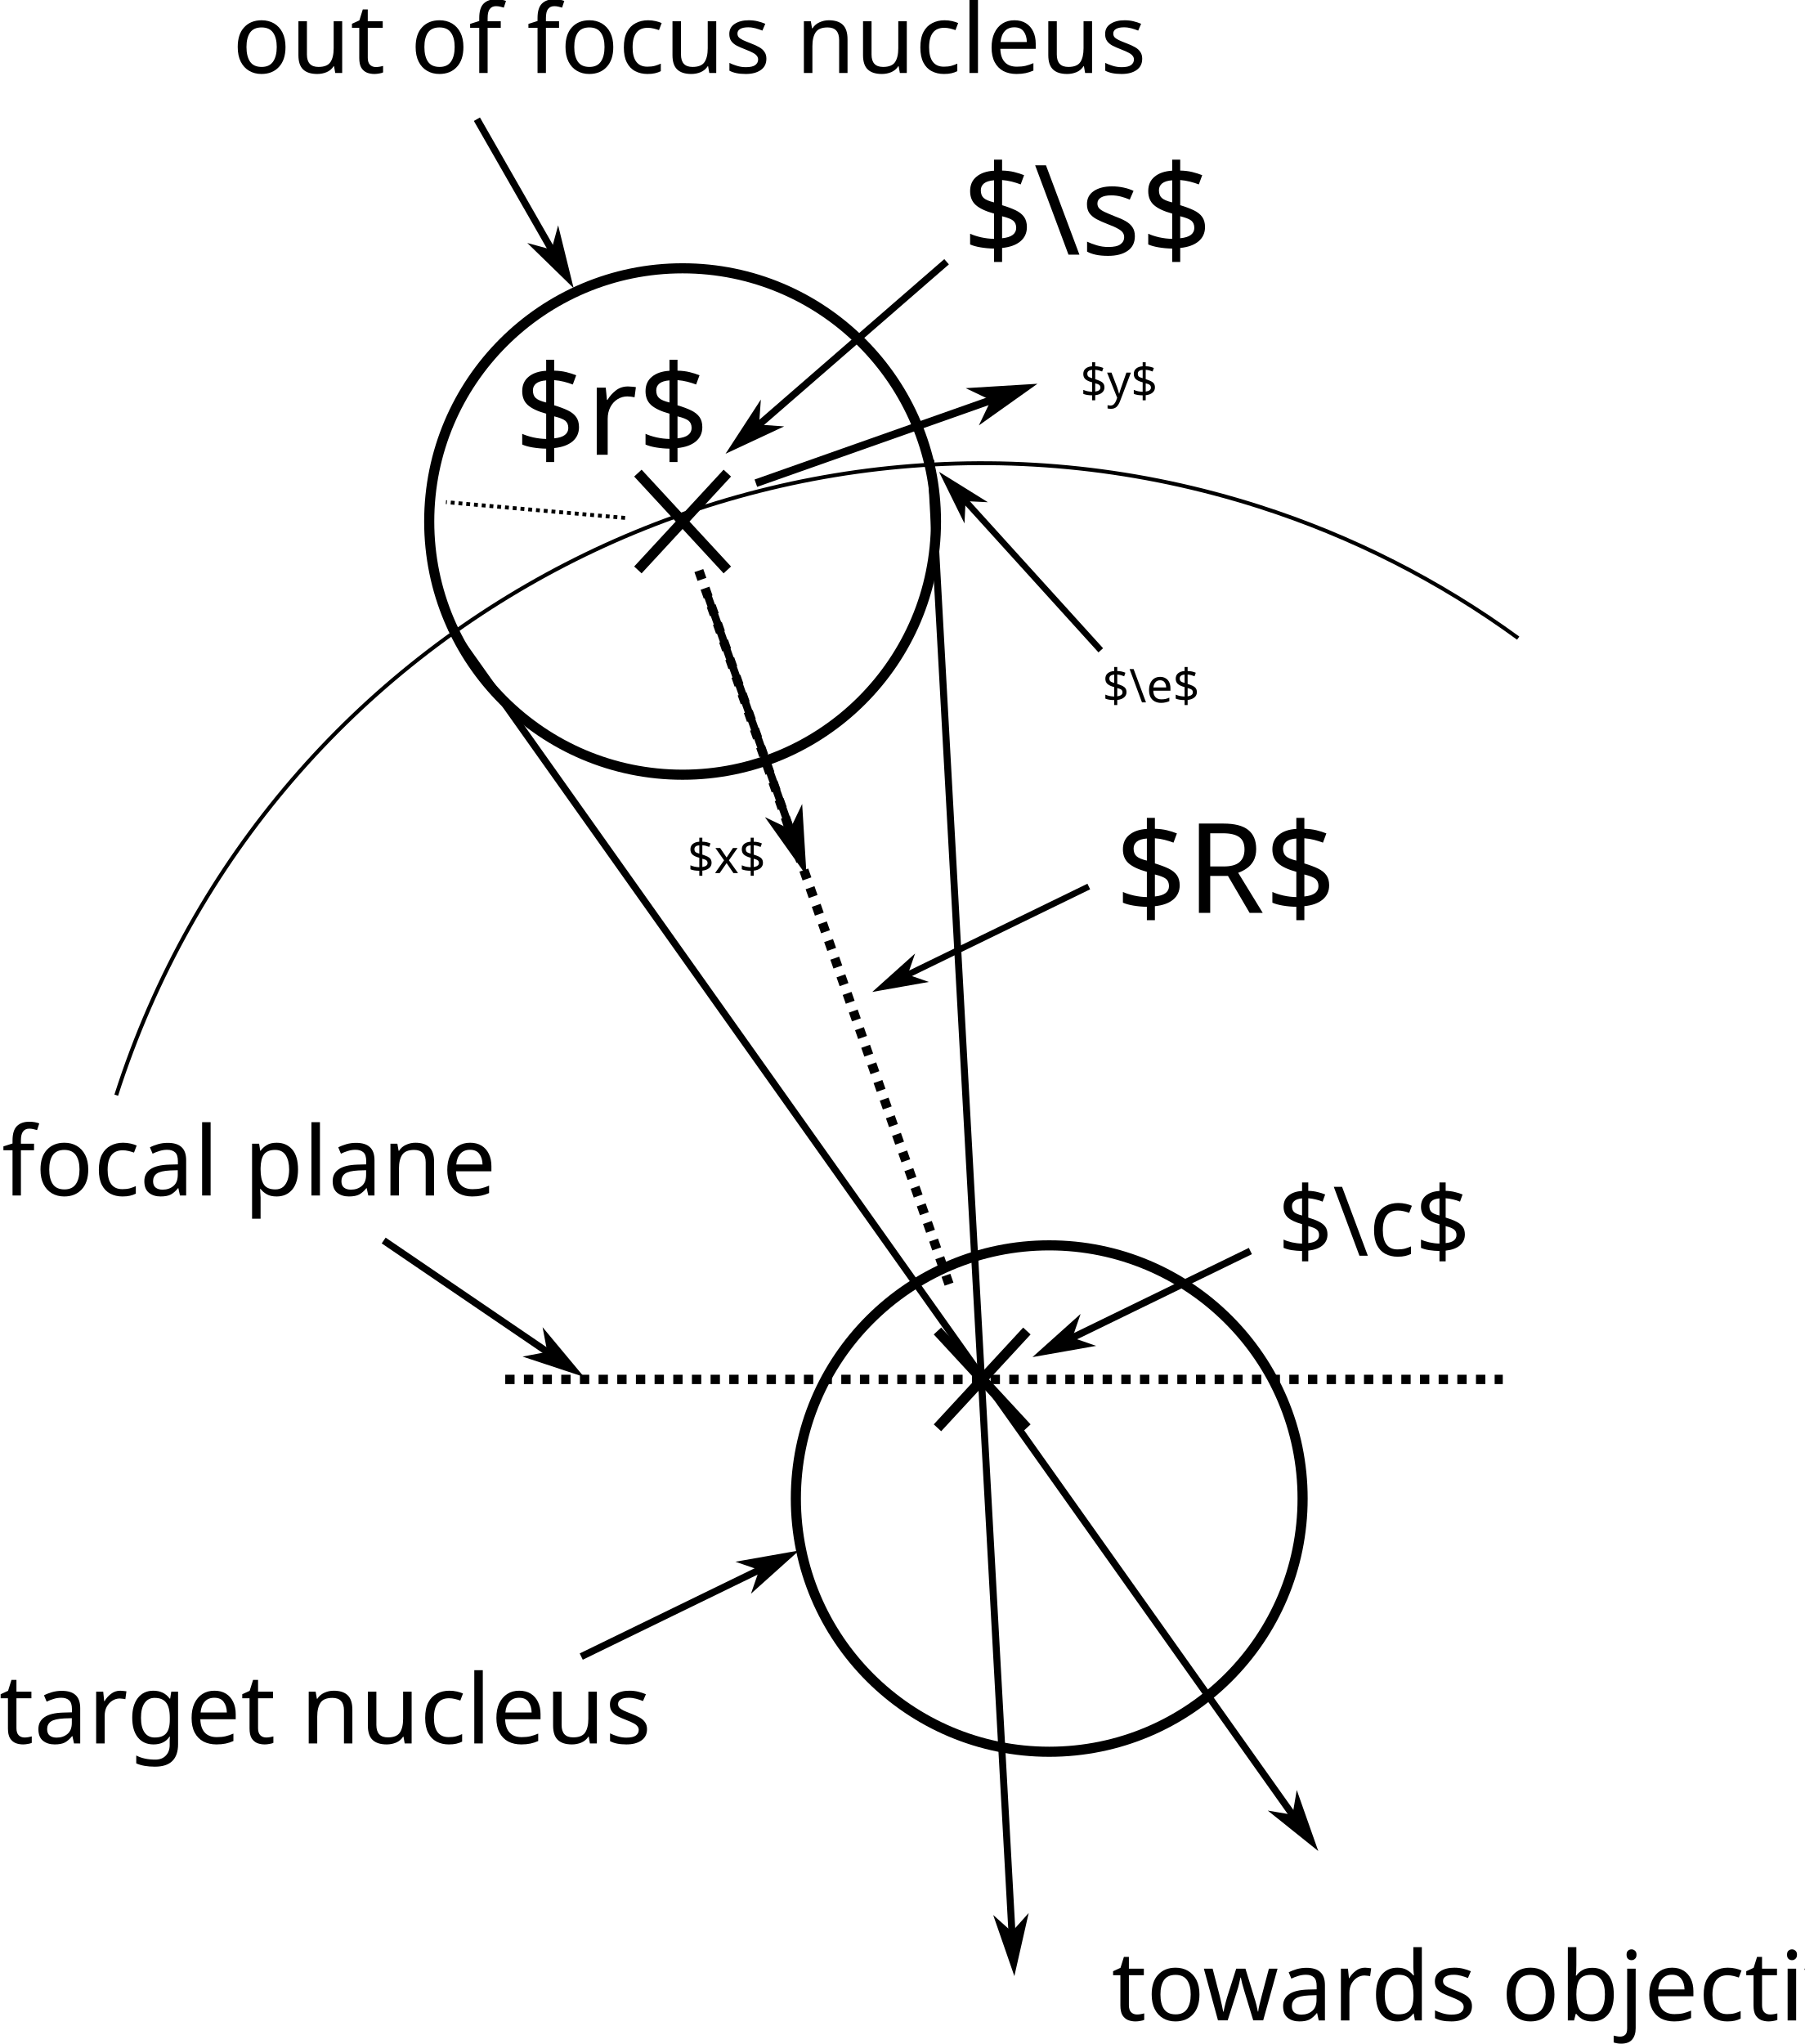
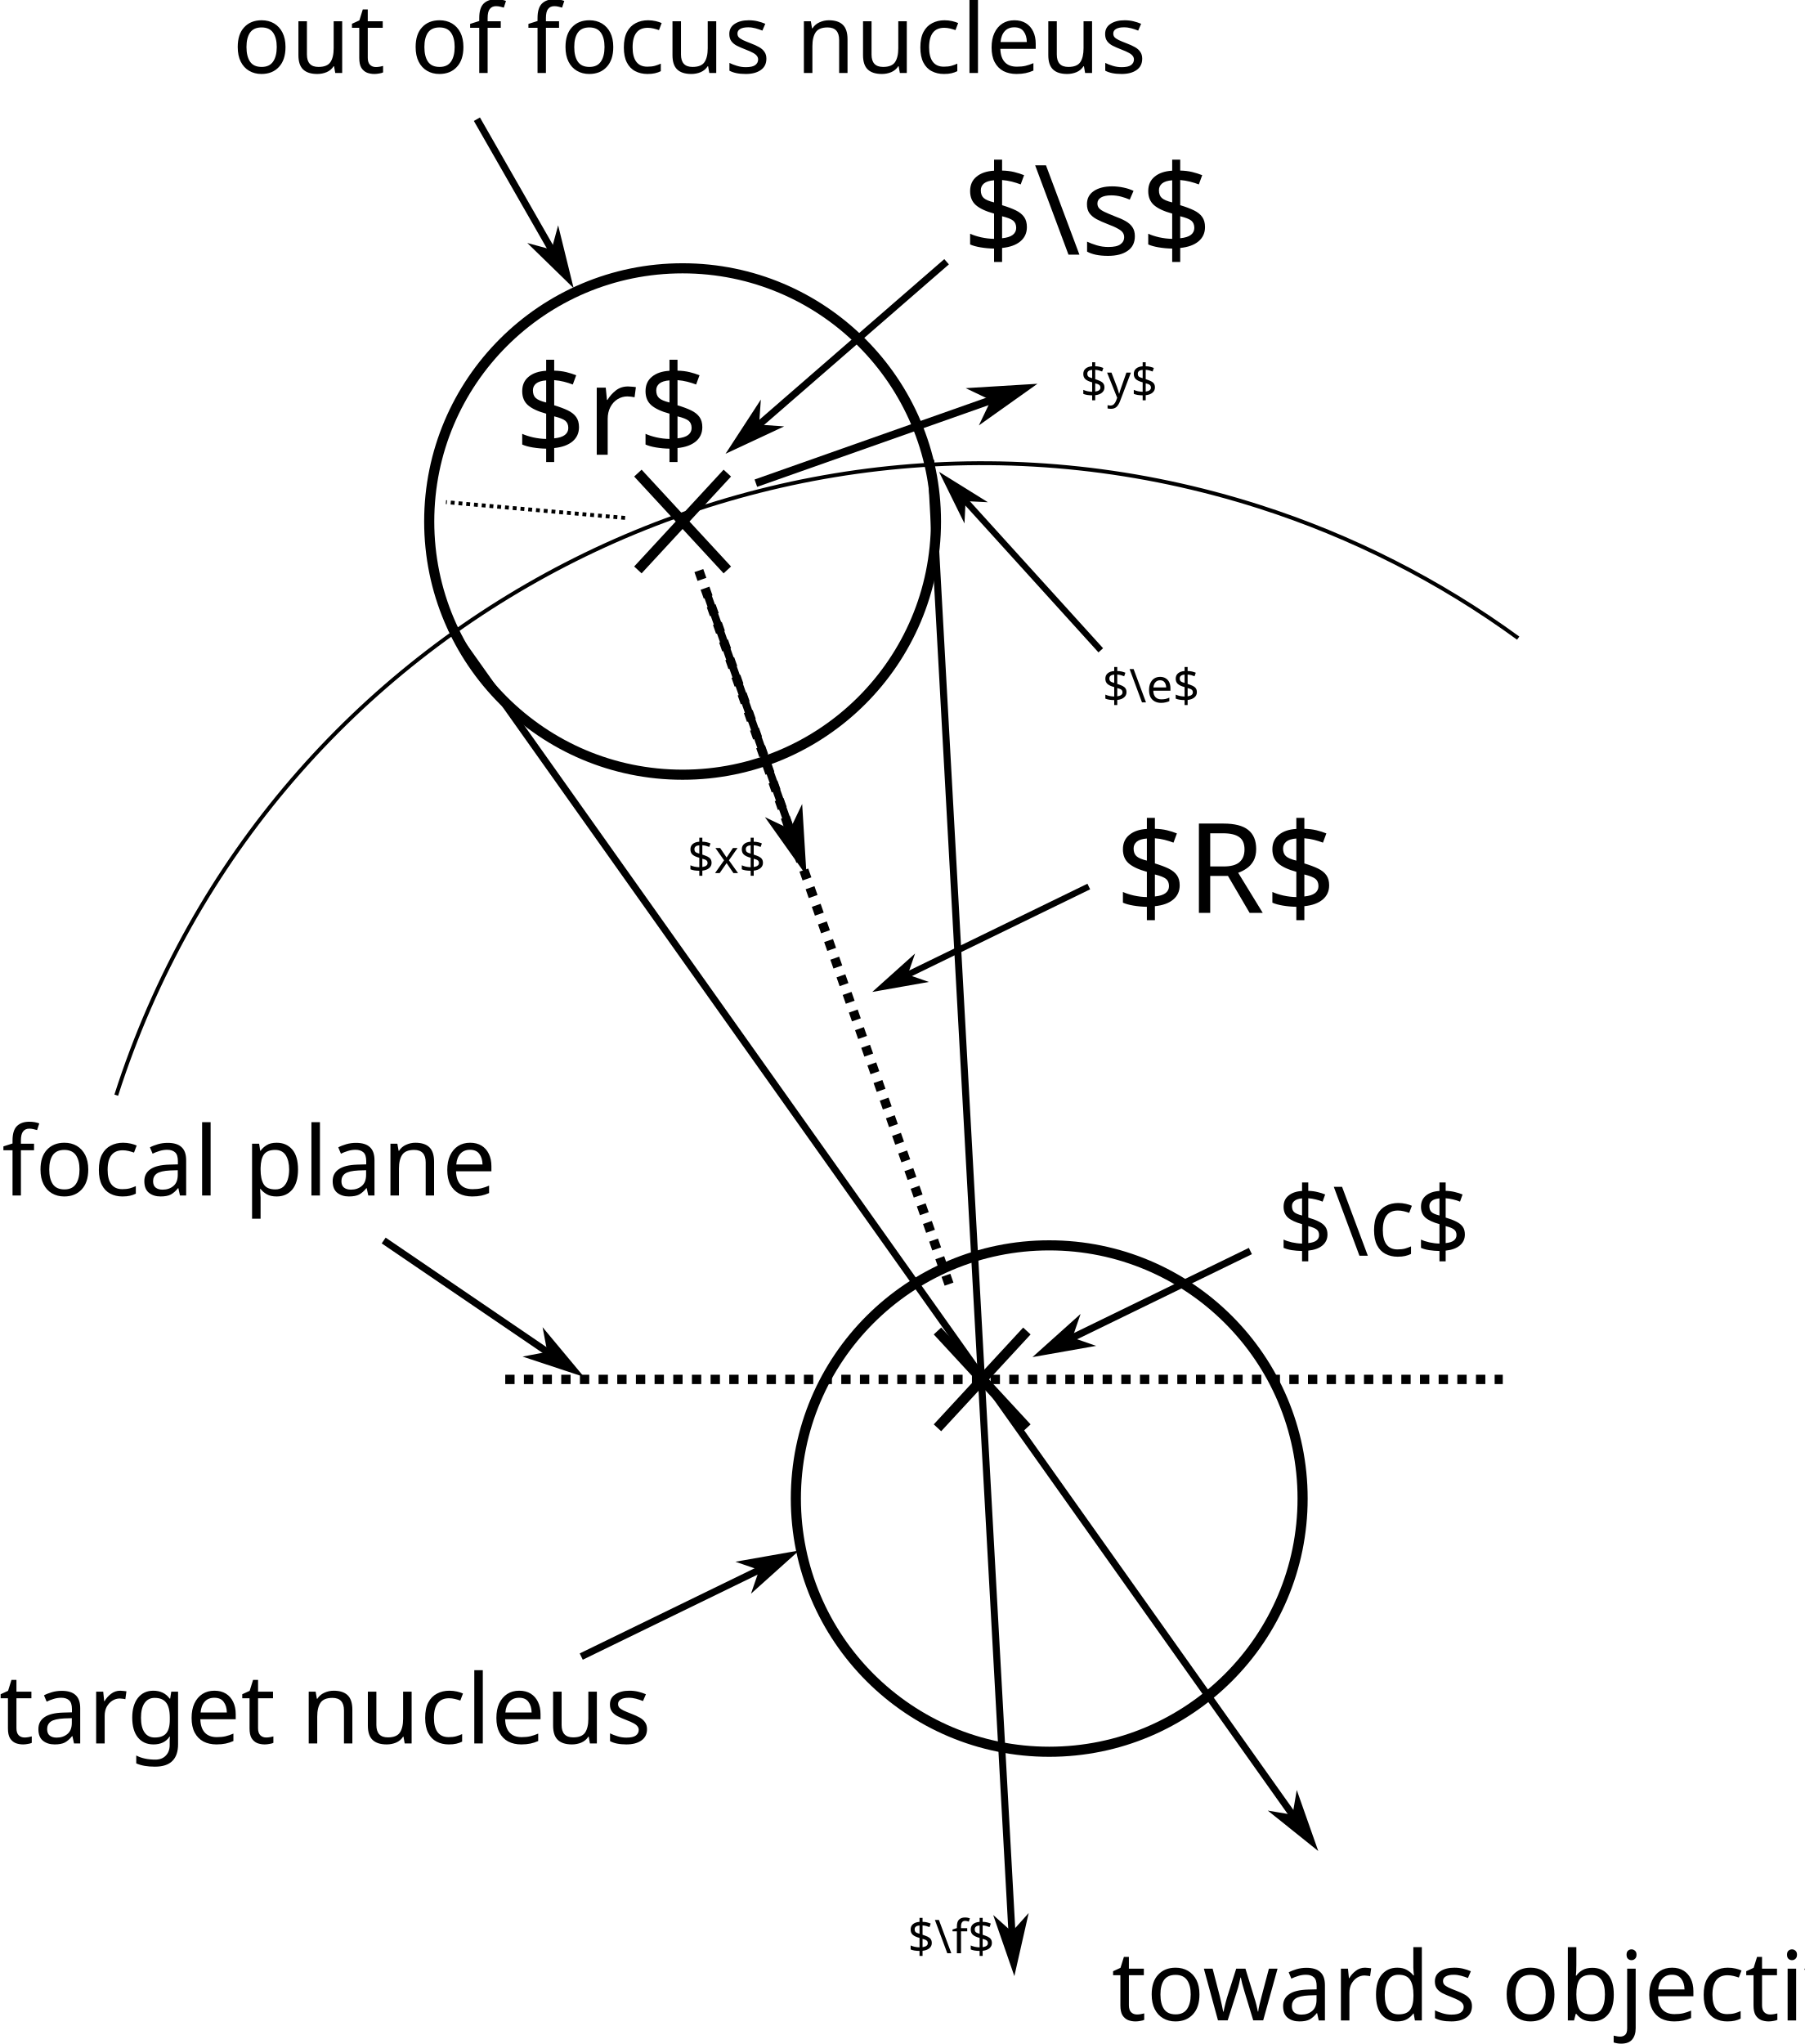
<svg xmlns="http://www.w3.org/2000/svg" width="231.97" height="262.741" id="svg2" version="1.1">
  <defs id="defs4">
    <marker orient="auto" refY="0" refX="0" id="Arrow1Mend" style="overflow:visible">
      <path id="path3865" d="M 0,0 5,-5 -12.5,0 5,5 0,0 z" style="fill-rule:evenodd;stroke:#000000;stroke-width:1pt;marker-start:none" transform="matrix(-0.4,0,0,-0.4,-4,0)" />
    </marker>
    <marker orient="auto" refY="0" refX="0" id="Arrow1Mend-0" style="overflow:visible">
      <path id="path3865-3" d="M 0,0 5,-5 -12.5,0 5,5 0,0 z" style="fill-rule:evenodd;stroke:#000000;stroke-width:1pt;marker-start:none" transform="matrix(-0.4,0,0,-0.4,-4,0)" />
    </marker>
    <marker orient="auto" refY="0" refX="0" id="Arrow1Mend-1" style="overflow:visible">
      <path id="path3865-0" d="M 0,0 5,-5 -12.5,0 5,5 0,0 z" style="fill-rule:evenodd;stroke:#000000;stroke-width:1pt;marker-start:none" transform="matrix(-0.4,0,0,-0.4,-4,0)" />
    </marker>
    <marker orient="auto" refY="0" refX="0" id="Arrow1Mend-2" style="overflow:visible">
      <path id="path3865-06" d="M 0,0 5,-5 -12.5,0 5,5 0,0 z" style="fill-rule:evenodd;stroke:#000000;stroke-width:1pt;marker-start:none" transform="matrix(-0.4,0,0,-0.4,-4,0)" />
    </marker>
    <marker orient="auto" refY="0" refX="0" id="Arrow1Mend-5" style="overflow:visible">
      <path id="path3865-5" d="M 0,0 5,-5 -12.5,0 5,5 0,0 z" style="fill-rule:evenodd;stroke:#000000;stroke-width:1pt;marker-start:none" transform="matrix(-0.4,0,0,-0.4,-4,0)" />
    </marker>
    <marker orient="auto" refY="0" refX="0" id="Arrow1Mend-7" style="overflow:visible">
      <path id="path3865-6" d="M 0,0 5,-5 -12.5,0 5,5 0,0 z" style="fill-rule:evenodd;stroke:#000000;stroke-width:1pt;marker-start:none" transform="matrix(-0.4,0,0,-0.4,-4,0)" />
    </marker>
    <marker orient="auto" refY="0" refX="0" id="Arrow1Mend-7-4" style="overflow:visible">
      <path id="path3865-6-7" d="M 0,0 5,-5 -12.5,0 5,5 0,0 z" style="fill-rule:evenodd;stroke:#000000;stroke-width:1pt;marker-start:none" transform="matrix(-0.4,0,0,-0.4,-4,0)" />
    </marker>
    <marker orient="auto" refY="0" refX="0" id="Arrow1Mend-4" style="overflow:visible">
      <path id="path3865-7" d="M 0,0 5,-5 -12.5,0 5,5 0,0 z" style="fill-rule:evenodd;stroke:#000000;stroke-width:1pt;marker-start:none" transform="matrix(-0.4,0,0,-0.4,-4,0)" />
    </marker>
  </defs>
  <g id="layer1" transform="translate(-38.19176,-747.9592)">
    <path style="fill:none;stroke:#000000;stroke-width:0.485;stroke-miterlimit:4;stroke-opacity:1;stroke-dasharray:none;stroke-dashoffset:0" id="path2987" d="m 56.071,101.808 c 0,6.706 -5.437,12.143 -12.143,12.143 -6.706,0 -12.143,-5.437 -12.143,-12.143 0,-6.706 5.437,-12.143 12.143,-12.143 6.706,0 12.143,5.437 12.143,12.143 z" transform="matrix(2.68251,0,0,2.680316,55.24433,667.7097)" />
    <path style="fill:none;stroke:#000000;stroke-width:1.2;stroke-linecap:butt;stroke-linejoin:miter;stroke-miterlimit:4;stroke-opacity:1;stroke-dasharray:1.2, 1.2;stroke-dashoffset:0" d="m 103.146,925.272 128.243,0" id="path3757" />
    <text xml:space="preserve" style="font-size:6px;font-style:normal;font-variant:normal;font-weight:normal;font-stretch:normal;line-height:125%;letter-spacing:0px;word-spacing:0px;fill:#000000;fill-opacity:1;stroke:none;font-family:Gentium;-inkscape-font-specification:Gentium" x="98.571" y="56.094" id="text3777" transform="translate(0,875.1968)">
      <tspan id="tspan3779" x="98.571" y="56.094" />
    </text>
    <path style="fill:none;stroke:#000000;stroke-width:0.485;stroke-miterlimit:4;stroke-opacity:1;stroke-dasharray:none;stroke-dashoffset:0" id="path2987-4" d="m 56.071,101.808 c 0,6.706 -5.437,12.143 -12.143,12.143 -6.706,0 -12.143,-5.437 -12.143,-12.143 0,-6.706 5.437,-12.143 12.143,-12.143 6.706,0 12.143,5.437 12.143,12.143 z" transform="matrix(2.68251,0,0,2.680316,8.108808,542.1178)" />
    <g id="g3803" transform="matrix(2.68251,0,0,2.680316,-165.1047,-1682.88)" style="stroke-width:0.485;stroke-miterlimit:4;stroke-dasharray:none">
      <path id="path3783" d="m 106.357,934.255 4.286,-4.643" style="fill:none;stroke:#000000;stroke-width:0.485;stroke-linecap:butt;stroke-linejoin:miter;stroke-miterlimit:4;stroke-opacity:1;stroke-dasharray:none" />
      <path id="path3783-7" d="m 110.643,934.255 -4.286,-4.643" style="fill:none;stroke:#000000;stroke-width:0.485;stroke-linecap:butt;stroke-linejoin:miter;stroke-miterlimit:4;stroke-opacity:1;stroke-dasharray:none" />
    </g>
    <g id="g4871">
      <path id="path3783-4" d="m 158.713,931.494 11.496,-12.444" style="fill:none;stroke:#000000;stroke-width:1.3;stroke-linecap:butt;stroke-linejoin:miter;stroke-miterlimit:4;stroke-opacity:1;stroke-dasharray:none" />
      <path id="path3783-7-5" d="M 170.209,931.494 158.713,919.05" style="fill:none;stroke:#000000;stroke-width:1.3;stroke-linecap:butt;stroke-linejoin:miter;stroke-miterlimit:4;stroke-opacity:1;stroke-dasharray:none" />
    </g>
    <path style="fill:none;stroke:#000000;stroke-width:0.186;stroke-miterlimit:4;stroke-opacity:1;stroke-dasharray:none;stroke-dashoffset:0" id="path3847" d="m 53.143,88.177 c 7.331,-22.92 31.854,-35.557 54.774,-28.226 4.45,1.423 8.642,3.553 12.415,6.307" transform="matrix(2.68251,0,0,2.680316,-89.41962,652.3936)" />
    <path style="fill:none;stroke:#000000;stroke-width:0.9;stroke-linecap:butt;stroke-linejoin:miter;stroke-miterlimit:4;stroke-opacity:1;stroke-dasharray:none;marker-end:url(#Arrow1Mend)" d="M 157.845,807.087 168.501,1000.205" id="path3849" />
    <path style="fill:none;stroke:#000000;stroke-width:0.9;stroke-linecap:butt;stroke-linejoin:miter;stroke-miterlimit:4;stroke-opacity:1;stroke-dasharray:none;marker-end:url(#Arrow1Mend)" d="M 96.198,828.748 206.642,984.449" id="path3851" />
    <path style="fill:none;stroke:#000000;stroke-width:1.2;stroke-linecap:butt;stroke-linejoin:miter;stroke-miterlimit:4;stroke-opacity:1;stroke-dasharray:1.2, 1.2;stroke-dashoffset:0" d="m 128.037,821.302 32.517,92.733" id="path4483" />
    <text xml:space="preserve" style="font-size:16.088px;font-style:normal;font-variant:normal;font-weight:normal;font-stretch:normal;line-height:125%;letter-spacing:0px;word-spacing:0px;fill:#000000;fill-opacity:1;stroke:none;font-family:Gentium;-inkscape-font-specification:Gentium" x="181.481" y="865.654" id="text4485" transform="scale(1.000409,0.9995909)">
      <tspan id="tspan4487" x="181.481" y="865.654">$R$</tspan>
    </text>
    <path style="fill:none;stroke:#000000;stroke-width:0.8;stroke-linecap:butt;stroke-linejoin:miter;stroke-miterlimit:4;stroke-opacity:1;stroke-dasharray:none;marker-end:url(#Arrow1Mend)" d="m 178.168,861.915 -26.42,12.861" id="path4489" />
    <text xml:space="preserve" style="font-size:16.088px;font-style:normal;font-variant:normal;font-weight:normal;font-stretch:normal;line-height:125%;letter-spacing:0px;word-spacing:0px;fill:#000000;fill-opacity:1;stroke:none;font-family:Gentium;-inkscape-font-specification:Gentium" x="161.843" y="781.009" id="text4673" transform="scale(1.000409,0.9995909)">
      <tspan id="tspan4675" x="161.843" y="781.009">$\s$</tspan>
    </text>
    <path style="fill:none;stroke:#000000;stroke-width:0.9;stroke-linecap:butt;stroke-linejoin:miter;stroke-miterlimit:4;stroke-opacity:1;stroke-dasharray:none;marker-end:url(#Arrow1Mend)" d="M 159.886,781.604 132.806,805.127" id="path4489-6" />
    <path style="fill:none;stroke:#000000;stroke-width:0.5;stroke-linecap:butt;stroke-linejoin:miter;stroke-miterlimit:4;stroke-opacity:1;stroke-dasharray:0.5, 0.5;stroke-dashoffset:0" d="M 118.553,814.533 95.52,812.503" id="path4701" />
    <text xml:space="preserve" style="font-size:16.088px;font-style:normal;font-variant:normal;font-weight:normal;font-stretch:normal;line-height:125%;letter-spacing:0px;word-spacing:0px;fill:#000000;fill-opacity:1;stroke:none;font-family:Gentium;-inkscape-font-specification:Gentium" x="104.284" y="806.741" id="text4703" transform="scale(1.000409,0.9995909)">
      <tspan id="tspan4705" x="104.284" y="806.741">$r$</tspan>
    </text>
    <text xml:space="preserve" style="font-size:12.401px;font-style:normal;font-variant:normal;font-weight:normal;font-stretch:normal;line-height:125%;letter-spacing:0px;word-spacing:0px;fill:#000000;fill-opacity:1;stroke:none;font-family:Gentium;-inkscape-font-specification:Gentium" x="38.062" y="972.291" id="text4707" transform="scale(1.000232,0.9997678)">
      <tspan x="38.062" y="972.291" id="tspan4711">target nucleus</tspan>
    </text>
    <path style="fill:none;stroke:#000000;stroke-width:0.9;stroke-linecap:butt;stroke-linejoin:miter;stroke-miterlimit:4;stroke-opacity:1;stroke-dasharray:none;marker-end:url(#Arrow1Mend)" d="m 112.916,960.9 26.42,-12.861" id="path4489-63" />
    <text xml:space="preserve" style="font-size:12.401px;font-style:normal;font-variant:normal;font-weight:normal;font-stretch:normal;line-height:125%;letter-spacing:0px;word-spacing:0px;fill:#000000;fill-opacity:1;stroke:none;font-family:Gentium;-inkscape-font-specification:Gentium" x="68.049" y="757.519" id="text4739" transform="scale(1.000232,0.9997678)">
      <tspan id="tspan4741" x="68.049" y="757.519">out of focus nucleus</tspan>
    </text>
    <path style="fill:none;stroke:#000000;stroke-width:0.9;stroke-linecap:butt;stroke-linejoin:miter;stroke-miterlimit:4;stroke-opacity:1;stroke-dasharray:none;marker-end:url(#Arrow1Mend)" d="m 99.503,763.283 11.554,20.177" id="path4489-63-1" />
    <path style="fill:none;stroke:#000000;stroke-width:0.9;stroke-linecap:butt;stroke-linejoin:miter;stroke-miterlimit:4;stroke-opacity:1;stroke-dasharray:none;marker-end:url(#Arrow1Mend)" d="m 198.941,908.769 -26.42,12.861" id="path4489-4" />
    <text xml:space="preserve" style="font-size:12.401px;font-style:normal;font-variant:normal;font-weight:normal;font-stretch:normal;line-height:125%;letter-spacing:0px;word-spacing:0px;fill:#000000;fill-opacity:1;stroke:none;font-family:Gentium;-inkscape-font-specification:Gentium" x="202.398" y="909.584" id="text4791" transform="scale(1.000232,0.9997678)">
      <tspan id="tspan4793" x="202.398" y="909.584">$\c$</tspan>
    </text>
    <text xml:space="preserve" style="font-size:12.401px;font-style:normal;font-variant:normal;font-weight:normal;font-stretch:normal;line-height:125%;letter-spacing:0px;word-spacing:0px;fill:#000000;fill-opacity:1;stroke:none;font-family:Gentium;-inkscape-font-specification:Gentium" x="38.432" y="901.84" id="text4795" transform="scale(1.000232,0.9997678)">
      <tspan id="tspan4797" x="38.432" y="901.84">focal plane</tspan>
    </text>
    <path style="fill:none;stroke:#000000;stroke-width:0.9;stroke-linecap:butt;stroke-linejoin:miter;stroke-miterlimit:4;stroke-opacity:1;stroke-dasharray:none;marker-end:url(#Arrow1Mend)" d="m 87.518,907.417 24.288,16.535" id="path4489-63-5" />
    <text xml:space="preserve" style="font-size:12.401px;font-style:normal;font-variant:normal;font-weight:normal;font-stretch:normal;line-height:125%;letter-spacing:0px;word-spacing:0px;fill:#000000;fill-opacity:1;stroke:none;font-family:Gentium;-inkscape-font-specification:Gentium" x="181.048" y="1007.907" id="text4823" transform="scale(1.000232,0.9997678)">
      <tspan id="tspan4825" x="181.048" y="1007.907">towards objective</tspan>
    </text>
    <path style="fill:none;stroke:#000000;stroke-width:1px;stroke-linecap:butt;stroke-linejoin:miter;stroke-opacity:1;marker-end:url(#Arrow1Mend-7)" d="m 129.105,824.327 12.122,34.345" id="path3032" />
    <path style="fill:none;stroke:#000000;stroke-width:1px;stroke-linecap:butt;stroke-linejoin:miter;stroke-opacity:1;marker-end:url(#Arrow1Mend-7)" d="m 135.366,810.068 34.345,-12.122" id="path3032-8" />
    <text xml:space="preserve" style="font-size:6px;font-style:normal;font-variant:normal;font-weight:normal;font-stretch:normal;line-height:125%;letter-spacing:0px;word-spacing:0px;fill:#000000;fill-opacity:1;stroke:none;font-family:Gentium;-inkscape-font-specification:Gentium" x="137.381" y="49.094" id="text4506" transform="translate(38.19176,747.9592)">
      <tspan id="tspan4508" x="137.381" y="49.094" />
    </text>
    <text xml:space="preserve" style="font-size:6px;font-style:normal;font-variant:normal;font-weight:normal;font-stretch:normal;line-height:125%;letter-spacing:0px;word-spacing:0px;fill:#000000;fill-opacity:1;stroke:none;font-family:Gentium;-inkscape-font-specification:Gentium" x="138.896" y="51.114" id="text4510" transform="translate(38.19176,747.9592)">
      <tspan id="tspan4512" x="138.896" y="51.114">$y$</tspan>
    </text>
    <text xml:space="preserve" style="font-size:6px;font-style:normal;font-variant:normal;font-weight:normal;font-stretch:normal;line-height:125%;letter-spacing:0px;word-spacing:0px;fill:#000000;fill-opacity:1;stroke:none;font-family:Gentium;-inkscape-font-specification:Gentium" x="88.388" y="112.228" id="text4514" transform="translate(38.19176,747.9592)">
      <tspan id="tspan4516" x="88.388" y="112.228">$x$</tspan>
    </text>
    <text xml:space="preserve" style="font-size:6px;font-style:normal;font-variant:normal;font-weight:normal;font-stretch:normal;line-height:125%;letter-spacing:0px;word-spacing:0px;fill:#000000;fill-opacity:1;stroke:none;font-family:Gentium;-inkscape-font-specification:Gentium" x="179.921" y="838.247" id="text3042">
      <tspan id="tspan3044" x="179.921" y="838.247">$\e$</tspan>
    </text>
    <path style="fill:none;stroke:#000000;stroke-width:0.8;stroke-linecap:butt;stroke-linejoin:miter;stroke-miterlimit:4;stroke-opacity:1;stroke-dasharray:none;marker-end:url(#Arrow1Mend)" d="M 179.708,831.552 159.975,809.78" id="path4489-8" />
+     <text xml:space="preserve" style="font-size:6px;font-style:normal;font-variant:normal;font-weight:normal;font-stretch:normal;line-height:125%;letter-spacing:0px;word-spacing:0px;fill:#000000;fill-opacity:1;stroke:none;font-family:Gentium;-inkscape-font-specification:Gentium" x="154.891" y="999.03" id="text3047">
+       <tspan id="tspan3049" x="154.891" y="999.03">$\f$</tspan>
+     </text>
  </g>
</svg>
